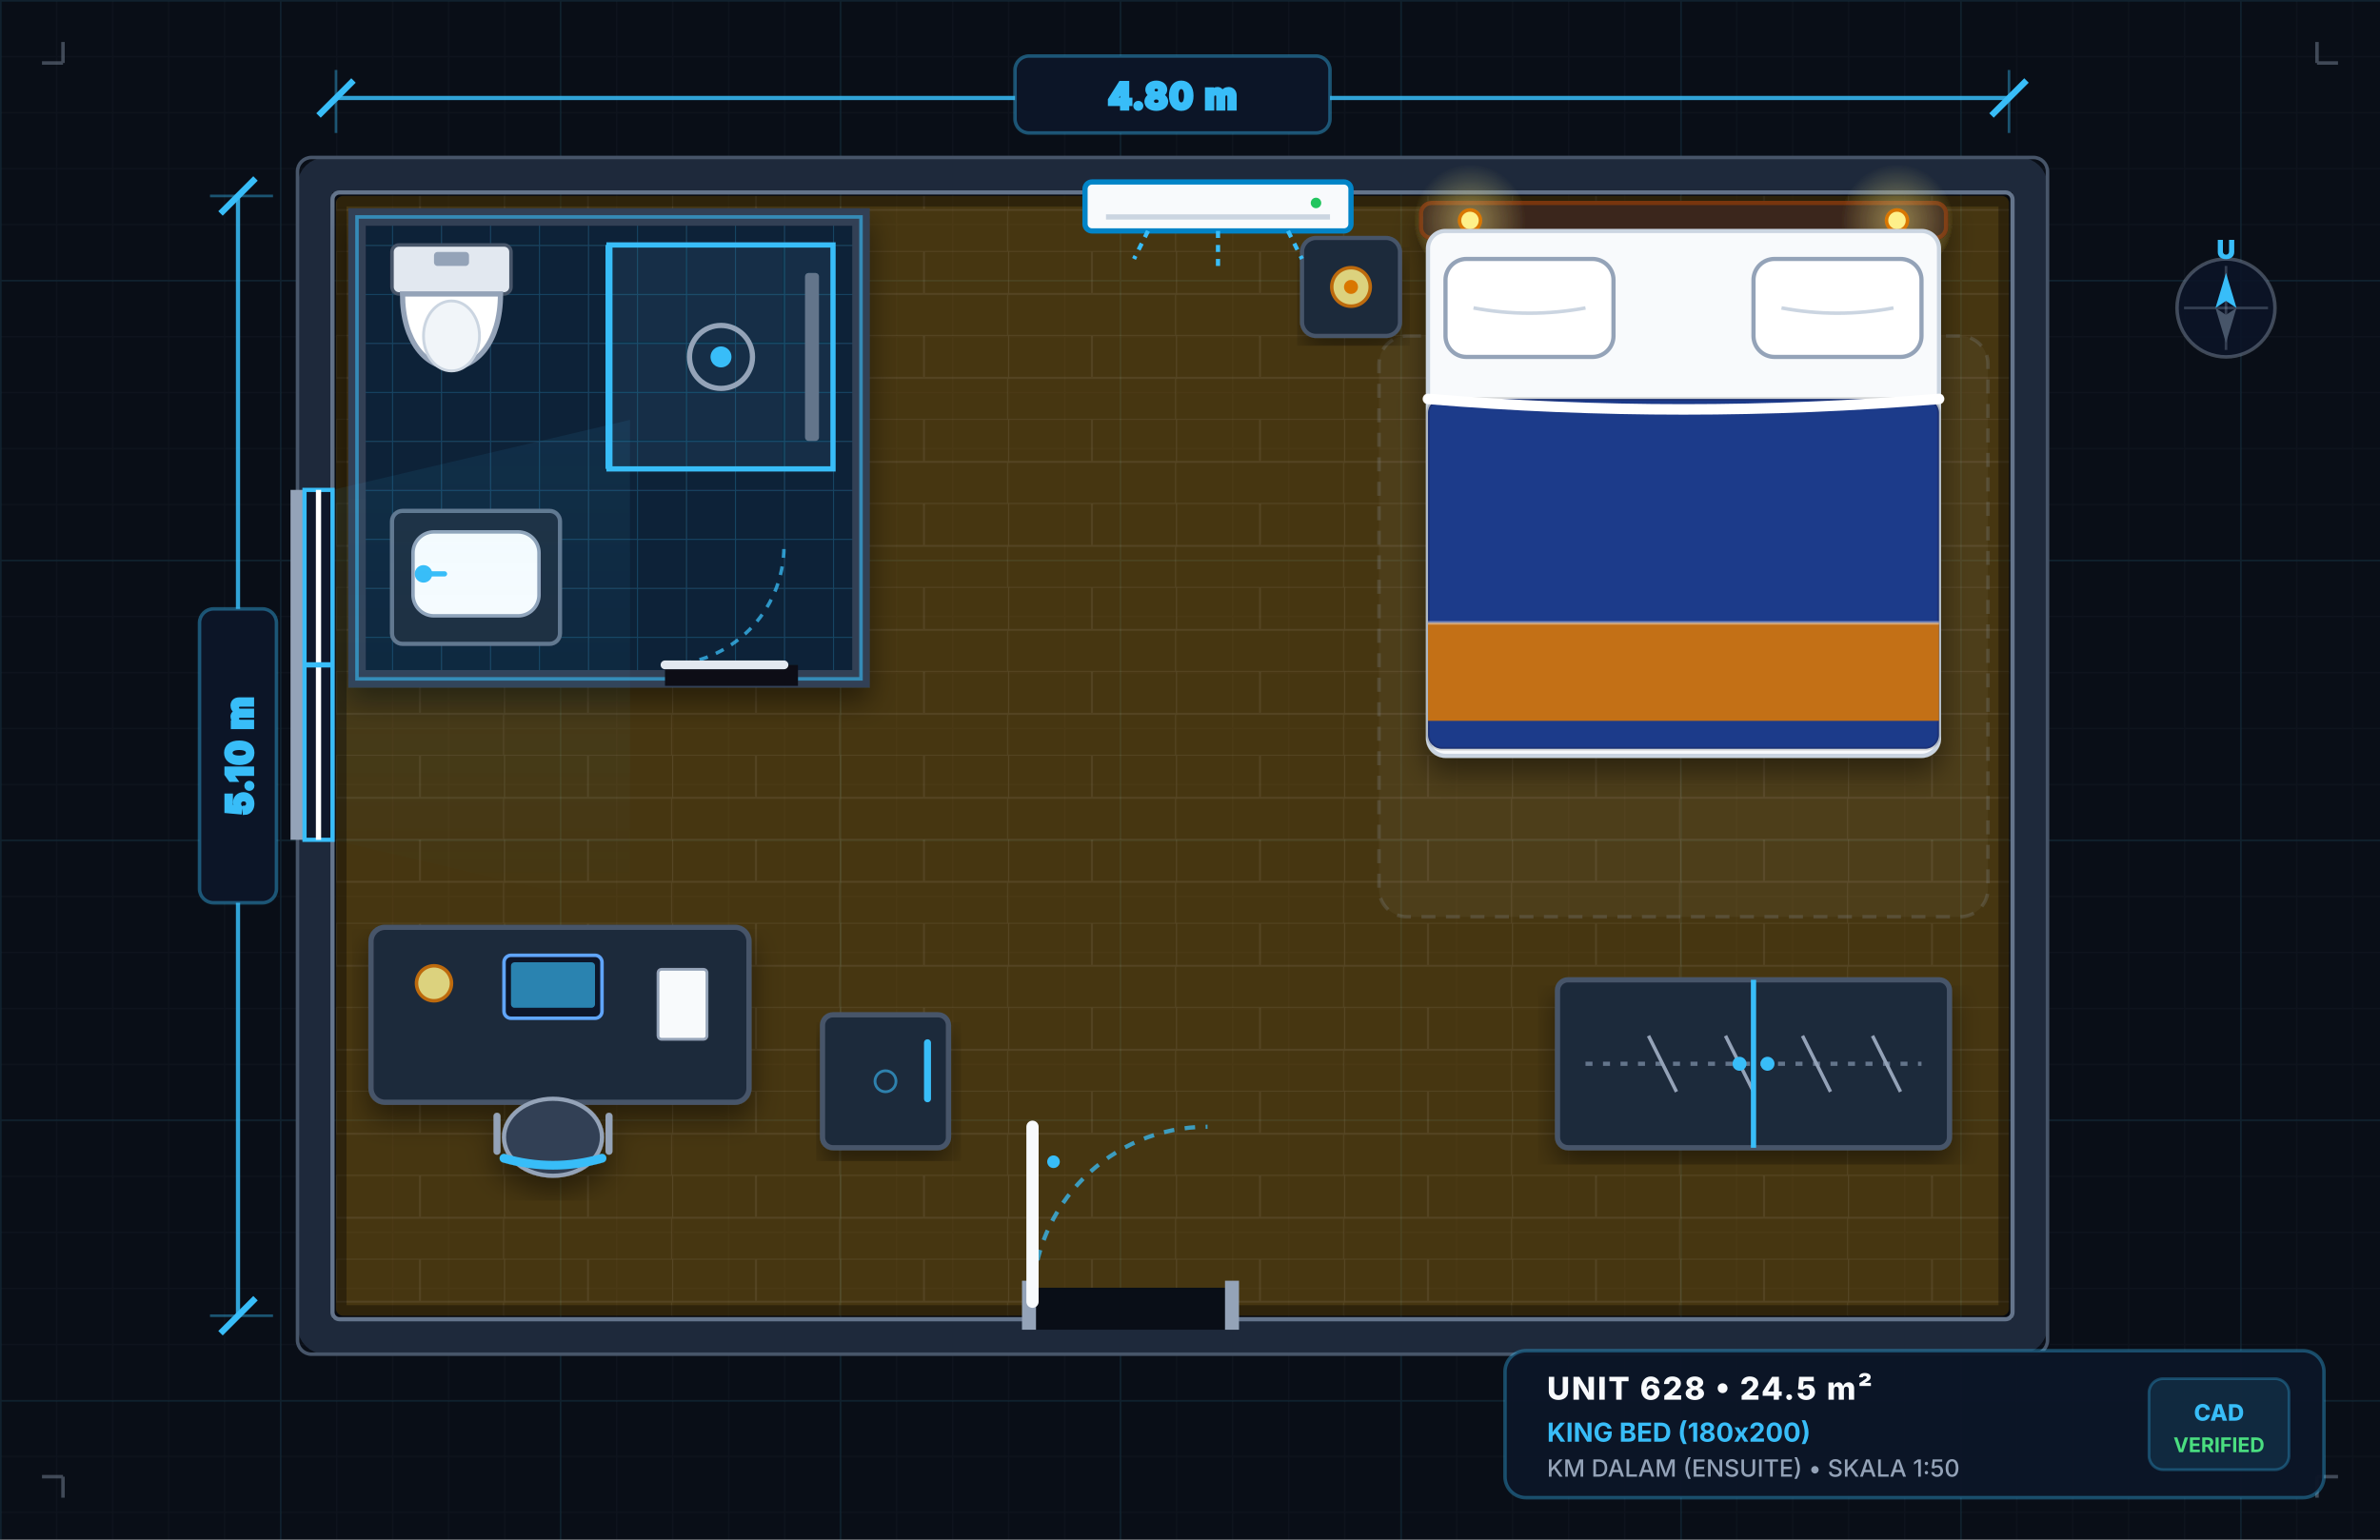
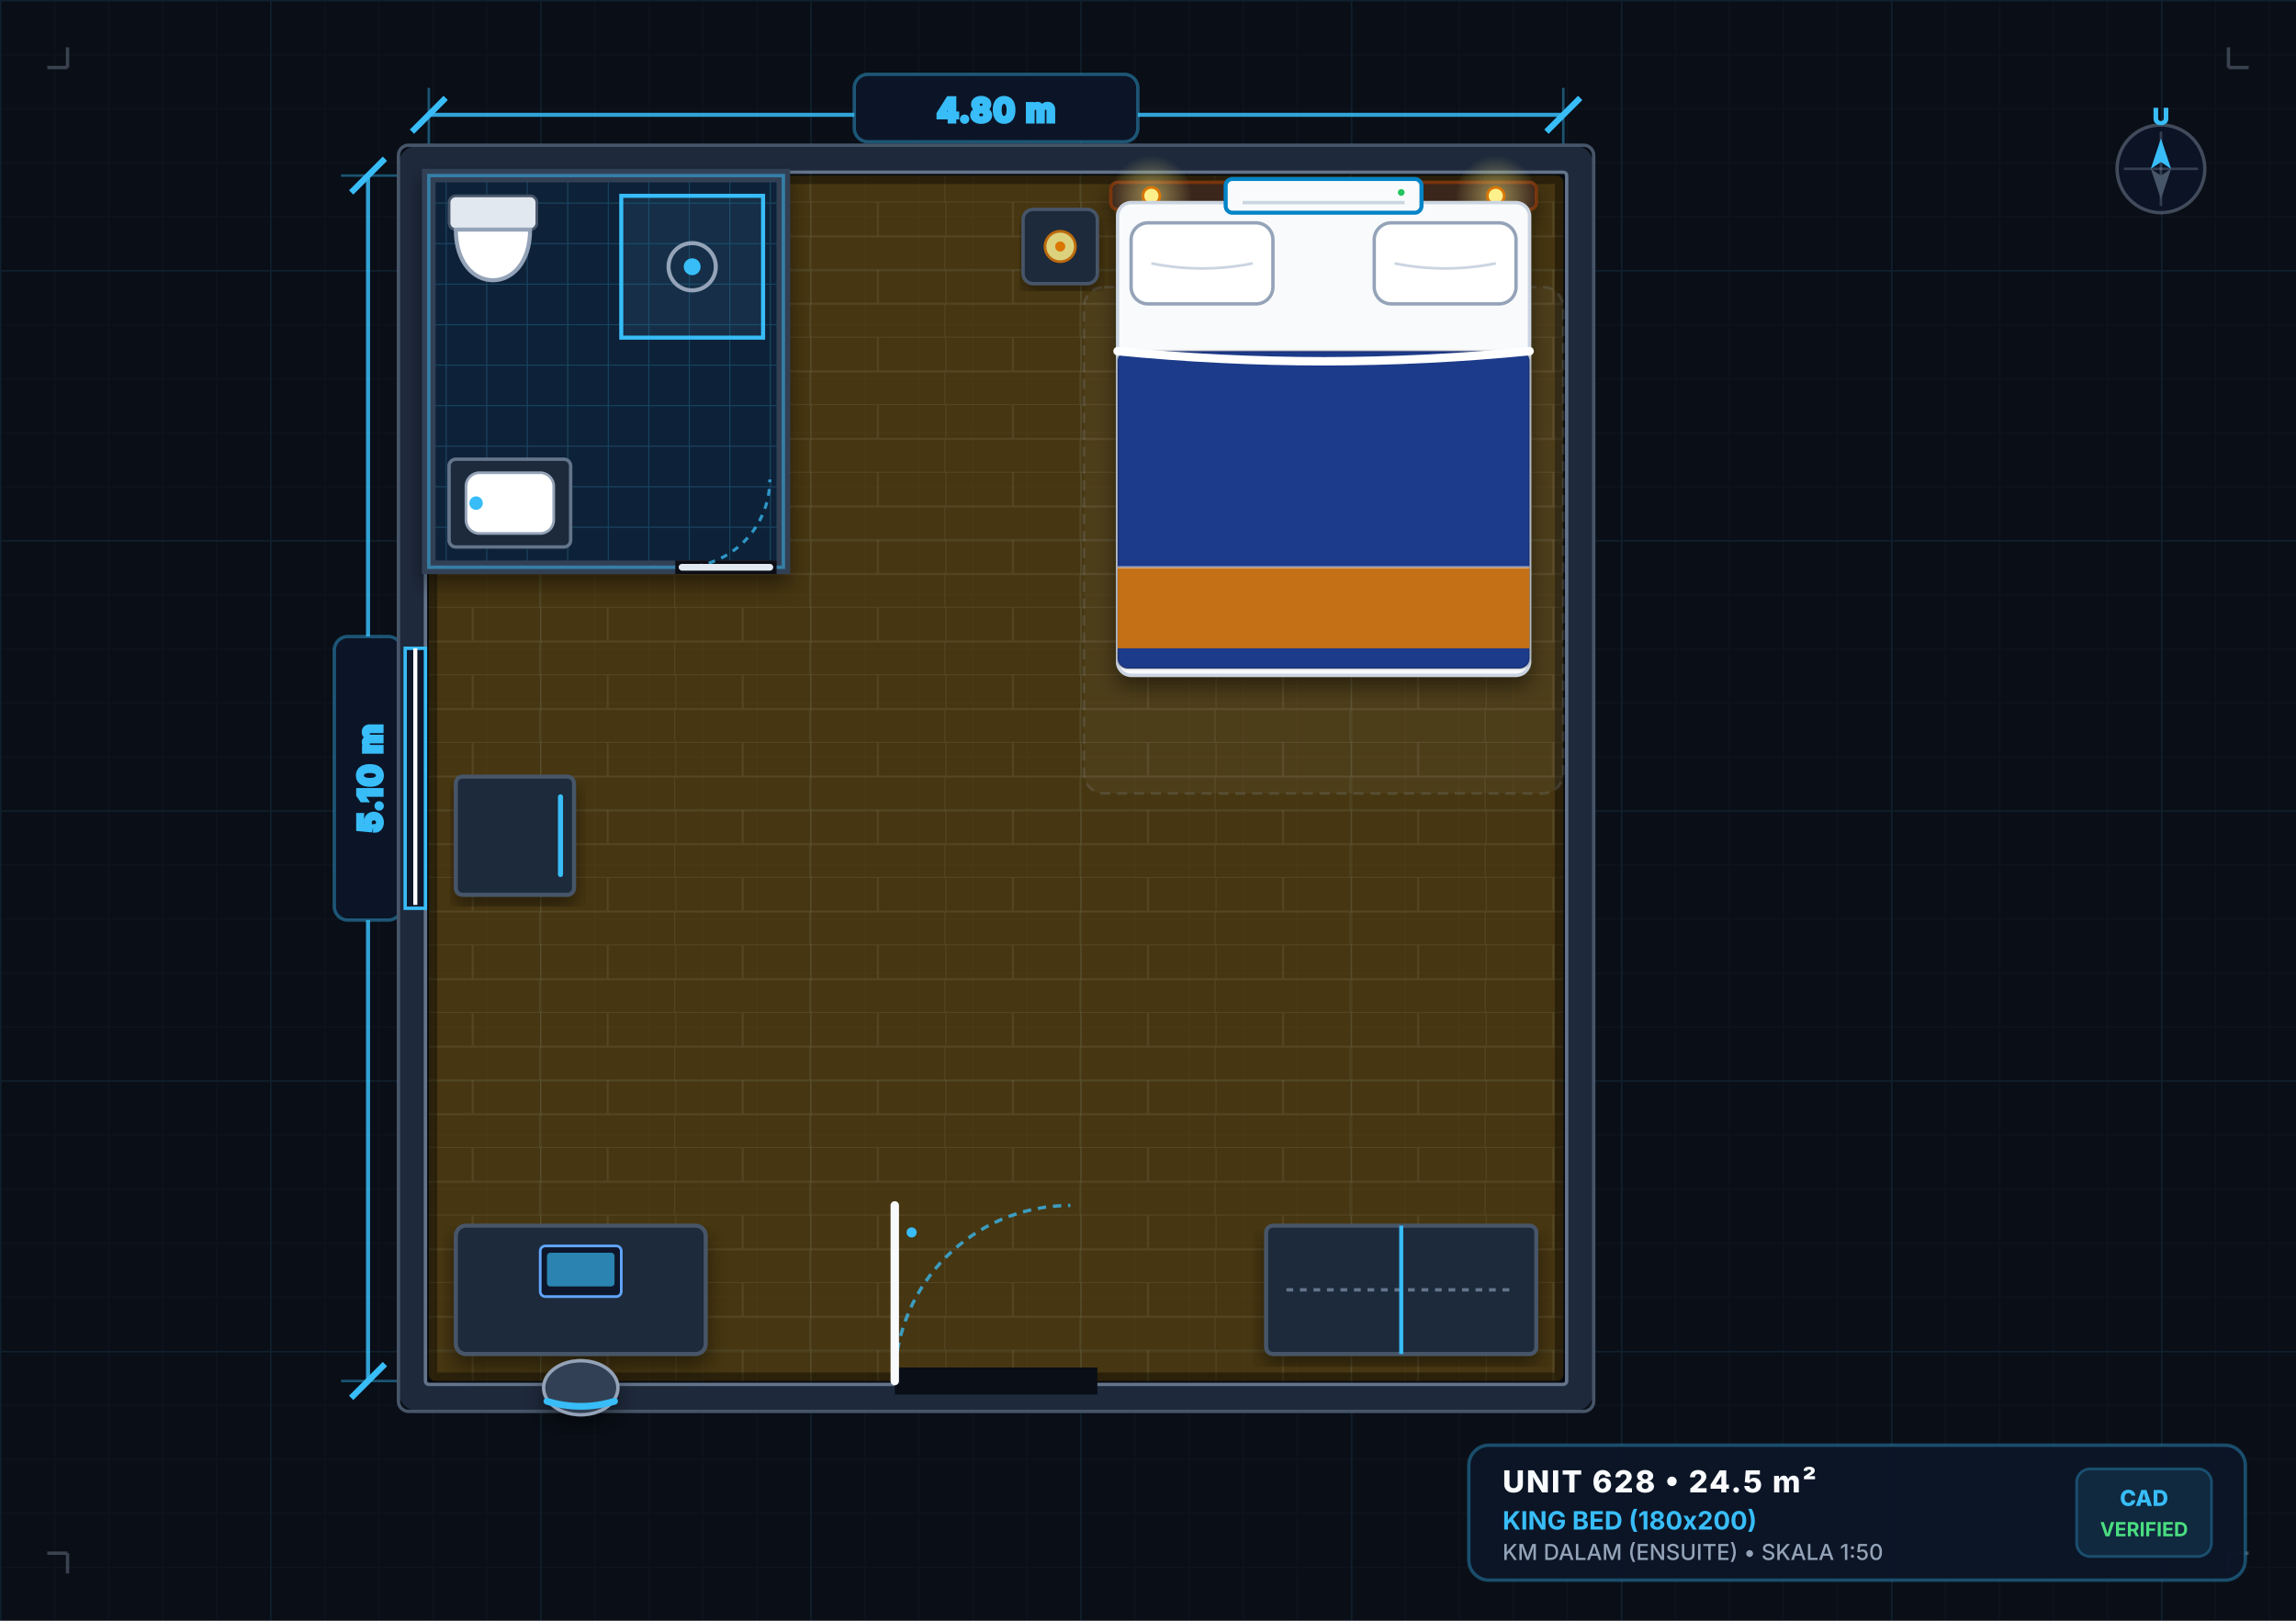
- <svg xmlns="http://www.w3.org/2000/svg" viewBox="0 0 680 440" width="100%" height="100%" style="background:#090e17; border-radius:14px; font-family:'Inter',system-ui,-apple-system,sans-serif;">
+ <svg xmlns="http://www.w3.org/2000/svg" viewBox="0 0 680 480" width="100%" height="100%" style="background:#090e17; border-radius:14px; font-family:'Inter',system-ui,-apple-system,sans-serif;">
  <defs>
    <pattern id="grid_cad_278" width="16" height="16" patternUnits="userSpaceOnUse">
      <path d="M 16 0 L 0 0 0 16" fill="none" stroke="rgba(148, 163, 184, 0.04)" stroke-width="0.75" />
    </pattern>
    <pattern id="grid_major_278" width="80" height="80" patternUnits="userSpaceOnUse">
-       <path d="M 80 0 L 0 0 0 80" fill="none" stroke="rgba(56, 189, 248, 0.08)" stroke-width="1" />
+       <path d="M 80 0 L 0 0 0 80" fill="none" stroke="rgba(56, 189, 248, 0.07)" stroke-width="1" />
    </pattern>
-     <pattern id="parquet_278" width="48" height="24" patternUnits="userSpaceOnUse">
-       <rect width="48" height="24" fill="#ca8a04" fill-opacity="0.32" />
-       <path d="M 0 12 L 48 12 M 24 0 L 24 12 M 0 24 L 48 24 M 48 12 L 48 24 M 0 0 L 0 12" fill="none" stroke="rgba(255, 255, 255, 0.07)" stroke-width="0.6" />
+     <pattern id="parquet_278" width="40" height="20" patternUnits="userSpaceOnUse">
+       <rect width="40" height="20" fill="#ca8a04" fill-opacity="0.32" />
+       <path d="M 0 10 L 40 10 M 20 0 L 20 10 M 0 20 L 40 20 M 40 10 L 40 20 M 0 0 L 0 10" fill="none" stroke="rgba(255, 255, 255, 0.08)" stroke-width="0.6" />
    </pattern>
-     <pattern id="bm_tile_278" width="14" height="14" patternUnits="userSpaceOnUse">
-       <rect width="14" height="14" fill="#0f2338" />
-       <path d="M 14 0 L 0 0 0 14" fill="none" stroke="rgba(56, 189, 248, 0.22)" stroke-width="0.6" />
+     <pattern id="bm_tile_278" width="12" height="12" patternUnits="userSpaceOnUse">
+       <rect width="12" height="12" fill="#0f2338" />
+       <path d="M 12 0 L 0 0 0 12" fill="none" stroke="rgba(56, 189, 248, 0.22)" stroke-width="0.6" />
    </pattern>
    <filter id="frost_blur_278" x="-10%" y="-10%" width="120%" height="120%">
-       <feGaussianBlur stdDeviation="5" result="blur" />
-       <feColorMatrix type="matrix" values="1 0 0 0 0  0 1 0 0 0  0 0 1 0 0  0 0 0 18 -7" />
+       <feGaussianBlur stdDeviation="4.5" result="blur" />
    </filter>
-     <pattern id="blind_hatch_278" width="10" height="10" patternTransform="rotate(45 0 0)" patternUnits="userSpaceOnUse">
-       <line x1="0" y1="0" x2="0" y2="10" stroke="rgba(244, 63, 94, 0.35)" stroke-width="1.2" stroke-dasharray="2 2" />
+     <pattern id="blind_hatch_278" width="8" height="8" patternTransform="rotate(45 0 0)" patternUnits="userSpaceOnUse">
+       <line x1="0" y1="0" x2="0" y2="8" stroke="rgba(244, 63, 94, 0.35)" stroke-width="1.2" stroke-dasharray="2 2" />
    </pattern>
-     <linearGradient id="win_light_278" x1="0%" y1="0%" x2="0%" y2="100%">
-       <stop offset="0%" stop-color="#38bdf8" stop-opacity="0.18" />
-       <stop offset="100%" stop-color="#38bdf8" stop-opacity="0.0" />
-     </linearGradient>
    <radialGradient id="lamp_glow_278">
-       <stop offset="0%" stop-color="#fef08a" stop-opacity="0.45" />
+       <stop offset="0%" stop-color="#fef08a" stop-opacity="0.5" />
      <stop offset="100%" stop-color="#fef08a" stop-opacity="0" />
    </radialGradient>
    <filter id="drop_shadow_278" x="-5%" y="-5%" width="115%" height="115%">
-       <feDropShadow dx="0" dy="4" stdDeviation="4" flood-color="#000000" flood-opacity="0.45" />
+       <feDropShadow dx="0" dy="3" stdDeviation="3" flood-color="#000000" flood-opacity="0.45" />
    </filter>
  </defs>
-   <rect width="680" height="440" fill="#090e17" />
-   <rect width="680" height="440" fill="url(#grid_cad_278)" />
-   <rect width="680" height="440" fill="url(#grid_major_278)" />
-   <g stroke="rgba(148, 163, 184, 0.4)" stroke-width="1">
-     <path d="M 12 18 L 18 18 M 18 12 L 18 18" />
-     <path d="M 668 18 L 662 18 M 662 12 L 662 18" />
-     <path d="M 12 422 L 18 422 M 18 428 L 18 422" />
-     <path d="M 668 422 L 662 422 M 662 428 L 662 422" />
+   <rect width="680" height="480" fill="#090e17" />
+   <rect width="680" height="480" fill="url(#grid_cad_278)" />
+   <rect width="680" height="480" fill="url(#grid_major_278)" />
+   <g stroke="rgba(148, 163, 184, 0.35)" stroke-width="1">
+     <path d="M 14 20 L 20 20 M 20 14 L 20 20" />
+     <path d="M 666 20 L 660 20 M 660 14 L 660 20" />
+     <path d="M 14 460 L 20 460 M 20 466 L 20 460" />
+     <path d="M 666 460 L 660 460 M 660 466 L 660 460" />
  </g>
  <g stroke="#38bdf8" stroke-width="1.2">
-     <line x1="96" y1="28" x2="574" y2="28" opacity="0.85" />
-     <line x1="91" y1="33" x2="101" y2="23" stroke-width="1.8" />
-     <line x1="569" y1="33" x2="579" y2="23" stroke-width="1.8" />
-     <line x1="96" y1="38" x2="96" y2="20" opacity="0.4" stroke-width="0.75" />
-     <line x1="574" y1="38" x2="574" y2="20" opacity="0.4" stroke-width="0.75" />
-     <rect x="290" y="16" width="90" height="22" rx="4" fill="#0c1527" stroke="rgba(56, 189, 248, 0.4)" stroke-width="1" />
-     <text x="335" y="31" fill="#38bdf8" font-size="10" font-weight="700" text-anchor="middle" letter-spacing="0.5">
+     <line x1="127" y1="34" x2="463" y2="34" opacity="0.85" />
+     <line x1="122" y1="39" x2="132" y2="29" stroke-width="1.8" />
+     <line x1="458" y1="39" x2="468" y2="29" stroke-width="1.8" />
+     <line x1="127" y1="46" x2="127" y2="26" opacity="0.4" stroke-width="0.75" />
+     <line x1="463" y1="46" x2="463" y2="26" opacity="0.4" stroke-width="0.75" />
+     <rect x="253.0" y="22" width="84" height="20" rx="4" fill="#0c1527" stroke="rgba(56, 189, 248, 0.4)" stroke-width="1" />
+     <text x="295.0" y="36" fill="#38bdf8" font-size="9.5" font-weight="700" text-anchor="middle" letter-spacing="0.5">
      4.80 m
    </text>
  </g>
  <g stroke="#38bdf8" stroke-width="1.2">
-     <line x1="68" y1="56" x2="68" y2="376" opacity="0.85" />
-     <line x1="63" y1="61" x2="73" y2="51" stroke-width="1.8" />
-     <line x1="63" y1="381" x2="73" y2="371" stroke-width="1.8" />
-     <line x1="78" y1="56" x2="60" y2="56" opacity="0.4" stroke-width="0.75" />
-     <line x1="78" y1="376" x2="60" y2="376" opacity="0.4" stroke-width="0.75" />
-     <g transform="translate(68, 216)">
-       <rect x="-42" y="-11" width="84" height="22" rx="4" fill="#0c1527" stroke="rgba(56, 189, 248, 0.4)" stroke-width="1" transform="rotate(-90)" />
-       <text x="0" y="4" fill="#38bdf8" font-size="10" font-weight="700" text-anchor="middle" letter-spacing="0.5" transform="rotate(-90)">
+     <line x1="109" y1="52" x2="109" y2="409" opacity="0.85" />
+     <line x1="104" y1="57" x2="114" y2="47" stroke-width="1.8" />
+     <line x1="104" y1="414" x2="114" y2="404" stroke-width="1.8" />
+     <line x1="121" y1="52" x2="101" y2="52" opacity="0.4" stroke-width="0.75" />
+     <line x1="121" y1="409" x2="101" y2="409" opacity="0.4" stroke-width="0.75" />
+     <g transform="translate(109, 230.5)">
+       <rect x="-42" y="-10" width="84" height="20" rx="4" fill="#0c1527" stroke="rgba(56, 189, 248, 0.4)" stroke-width="1" transform="rotate(-90)" />
+       <text x="0" y="4" fill="#38bdf8" font-size="9.5" font-weight="700" text-anchor="middle" letter-spacing="0.5" transform="rotate(-90)">
        5.10 m
      </text>
    </g>
  </g>
-   <rect x="96" y="56" width="478" height="320" rx="2" fill="url(#parquet_278)" />
-   <rect x="96" y="56" width="478" height="320" fill="none" stroke="rgba(0, 0, 0, 0.35)" stroke-width="6" />
-   <rect x="90" y="50" width="490" height="332" fill="none" stroke="#1e293b" stroke-width="10" rx="3" />
-   <rect x="85" y="45" width="500" height="342" fill="none" stroke="#475569" stroke-width="1" rx="4" />
-   <rect x="95" y="55" width="480" height="322" fill="none" stroke="#64748b" stroke-width="1.2" rx="2" />
+   <rect x="127" y="52" width="336" height="357" rx="2" fill="url(#parquet_278)" />
+   <rect x="127" y="52" width="336" height="357" fill="none" stroke="rgba(0, 0, 0, 0.38)" stroke-width="5" />
+   <rect x="122" y="47" width="346" height="367" fill="none" stroke="#1e293b" stroke-width="8" rx="2" />
+   <rect x="118" y="43" width="354" height="375" fill="none" stroke="#475569" stroke-width="1" rx="3" />
+   <rect x="126" y="51" width="338" height="359" fill="none" stroke="#64748b" stroke-width="1" rx="1" />
  <g id="ensuite_bathroom" filter="url(#drop_shadow_278)">
-     <rect x="102" y="62" width="144" height="132" fill="url(#bm_tile_278)" stroke="#334155" stroke-width="5" />
-     <rect x="102" y="62" width="144" height="132" fill="none" stroke="#38bdf8" stroke-width="1" opacity="0.6" />
-     <rect x="174" y="70" width="64" height="64" fill="rgba(56, 189, 248, 0.08)" stroke="#38bdf8" stroke-width="1.5" />
-     <line x1="174" y1="70" x2="174" y2="134" stroke="#38bdf8" stroke-width="2" />
-     <circle cx="206" cy="102" r="9" fill="none" stroke="#94a3b8" stroke-width="1.5" />
-     <circle cx="206" cy="102" r="3" fill="#38bdf8" />
-     <rect x="230" y="78" width="4" height="48" rx="1" fill="#64748b" />
-     <rect x="112" y="70" width="34" height="14" rx="2" fill="#e2e8f0" stroke="#475569" stroke-width="1" />
-     <rect x="124" y="72" width="10" height="4" rx="1" fill="#94a3b8" />
-     <path d="M 115 84 C 115 112 143 112 143 84 Z" fill="#ffffff" stroke="#94a3b8" stroke-width="1.5" />
-     <ellipse cx="129" cy="96" rx="8" ry="10" fill="#f1f5f9" stroke="#cbd5e1" stroke-width="0.8" />
-     <rect x="112" y="146" width="48" height="38" rx="3" fill="#1e293b" stroke="#64748b" stroke-width="1.2" />
-     <rect x="118" y="152" width="36" height="24" rx="6" fill="#ffffff" stroke="#94a3b8" stroke-width="1" />
-     <circle cx="121" cy="164" r="2.5" fill="#38bdf8" />
-     <line x1="121" y1="164" x2="127" y2="164" stroke="#38bdf8" stroke-width="1.5" stroke-linecap="round" />
-     <rect x="190" y="190" width="38" height="6" fill="#090e17" />
-     <path d="M 190 190 A 34 34 0 0 0 224 156" fill="none" stroke="#38bdf8" stroke-width="1" stroke-dasharray="2.5 2.5" opacity="0.75" />
-     <line x1="190" y1="190" x2="224" y2="190" stroke="#e2e8f0" stroke-width="2.5" stroke-linecap="round" />
+     <rect x="127" y="52" width="105" height="116" fill="url(#bm_tile_278)" stroke="#334155" stroke-width="4" />
+     <rect x="127" y="52" width="105" height="116" fill="none" stroke="#38bdf8" stroke-width="1" opacity="0.5" />
+     <rect x="184" y="58" width="42" height="42" fill="rgba(56, 189, 248, 0.08)" stroke="#38bdf8" stroke-width="1.2" />
+     <circle cx="205" cy="79" r="7" fill="none" stroke="#94a3b8" stroke-width="1.2" />
+     <circle cx="205" cy="79" r="2.5" fill="#38bdf8" />
+     <rect x="133" y="58" width="26" height="10" rx="2" fill="#e2e8f0" stroke="#475569" stroke-width="0.8" />
+     <path d="M 135 68 C 135 88 157 88 157 68 Z" fill="#ffffff" stroke="#94a3b8" stroke-width="1.2" />
+     <rect x="133" y="136" width="36" height="26" rx="2" fill="#1e293b" stroke="#64748b" stroke-width="1" />
+     <rect x="138" y="140" width="26" height="18" rx="4" fill="#ffffff" stroke="#94a3b8" stroke-width="0.8" />
+     <circle cx="141" cy="149" r="2" fill="#38bdf8" />
+     <rect x="200" y="166" width="30" height="4" fill="#090e17" />
+     <path d="M 202 168 A 26 26 0 0 0 228 142" fill="none" stroke="#38bdf8" stroke-width="0.9" stroke-dasharray="2 2" opacity="0.75" />
+     <line x1="202" y1="168" x2="228" y2="168" stroke="#e2e8f0" stroke-width="2" stroke-linecap="round" />
  </g>
-   <rect x="394" y="96" width="174" height="166" rx="8" fill="rgba(255, 255, 255, 0.04)" stroke="rgba(148, 163, 184, 0.2)" stroke-width="1" stroke-dasharray="4 3" />
+   <rect x="321" y="85" width="142" height="150" rx="6" fill="rgba(255, 255, 255, 0.04)" stroke="rgba(148, 163, 184, 0.18)" stroke-width="0.8" stroke-dasharray="3 2" />
  <g id="bed_unit" filter="url(#drop_shadow_278)">
-     <rect x="406" y="58" width="150" height="10" rx="3" fill="#3b271d" stroke="#78350f" stroke-width="1.2" />
-     <circle cx="420" cy="63" r="16" fill="url(#lamp_glow_278)" />
-     <circle cx="542" cy="63" r="16" fill="url(#lamp_glow_278)" />
-     <circle cx="420" cy="63" r="3" fill="#fef08a" stroke="#d97706" stroke-width="1" />
-     <circle cx="542" cy="63" r="3" fill="#fef08a" stroke="#d97706" stroke-width="1" />
-     <rect x="408" y="66" width="146" height="150" rx="5" fill="#f8fafc" stroke="#cbd5e1" stroke-width="1.2" />
-     <rect x="408" y="114" width="146" height="100" rx="4" fill="#1e3a8a" stroke="rgba(0,0,0,0.15)" stroke-width="1" />
-     <path d="M 408 114 Q 481.0 120 554 114" fill="none" stroke="#ffffff" stroke-width="3" stroke-linecap="round" />
-     <rect x="408" y="178" width="146" height="28" fill="#d97706" opacity="0.88" />
-     <line x1="408" y1="178" x2="554" y2="178" stroke="rgba(255,255,255,0.4)" stroke-width="1" />
-     <rect x="413" y="74" width="48" height="28" rx="6" fill="#ffffff" stroke="#94a3b8" stroke-width="1.2" />
-     <path d="M 421 88 Q 437.0 91 453 88" fill="none" stroke="#cbd5e1" stroke-width="1" />
-     <rect x="501" y="74" width="48" height="28" rx="6" fill="#ffffff" stroke="#94a3b8" stroke-width="1.2" />
-     <path d="M 509 88 Q 525.0 91 541 88" fill="none" stroke="#cbd5e1" stroke-width="1" />
+     <rect x="329" y="54" width="126" height="8" rx="2" fill="#3b271d" stroke="#78350f" stroke-width="1" />
+     <circle cx="341" cy="58" r="12" fill="url(#lamp_glow_278)" />
+     <circle cx="443" cy="58" r="12" fill="url(#lamp_glow_278)" />
+     <circle cx="341" cy="58" r="2.5" fill="#fef08a" stroke="#d97706" stroke-width="0.8" />
+     <circle cx="443" cy="58" r="2.5" fill="#fef08a" stroke="#d97706" stroke-width="0.8" />
+     <rect x="331" y="60" width="122" height="140" rx="4" fill="#f8fafc" stroke="#cbd5e1" stroke-width="1" />
+     <rect x="331" y="104" width="122" height="94" rx="3" fill="#1e3a8a" stroke="rgba(0,0,0,0.15)" stroke-width="0.8" />
+     <path d="M 331 104 Q 392.0 110 453 104" fill="none" stroke="#ffffff" stroke-width="2.5" stroke-linecap="round" />
+     <rect x="331" y="168" width="122" height="24" fill="#d97706" opacity="0.88" />
+     <line x1="331" y1="168" x2="453" y2="168" stroke="rgba(255,255,255,0.4)" stroke-width="0.8" />
+     <rect x="335" y="66" width="42" height="24" rx="5" fill="#ffffff" stroke="#94a3b8" stroke-width="1" />
+     <path d="M 341 78 Q 356.0 81 371 78" fill="none" stroke="#cbd5e1" stroke-width="0.8" />
+     <rect x="407" y="66" width="42" height="24" rx="5" fill="#ffffff" stroke="#94a3b8" stroke-width="1" />
+     <path d="M 413 78 Q 428.0 81 443 78" fill="none" stroke="#cbd5e1" stroke-width="0.8" />
  </g>
  <g filter="url(#drop_shadow_278)">
-     <rect x="372" y="68" width="28" height="28" rx="4" fill="#1e293b" stroke="#475569" stroke-width="1.2" />
-     <circle cx="386" cy="82" r="5.5" fill="#fef08a" stroke="#d97706" stroke-width="1" opacity="0.85" />
-     <circle cx="386" cy="82" r="2" fill="#d97706" />
+     <rect x="303" y="62" width="22" height="22" rx="3" fill="#1e293b" stroke="#475569" stroke-width="1" />
+     <circle cx="314" cy="73" r="4.5" fill="#fef08a" stroke="#d97706" stroke-width="0.8" opacity="0.85" />
+     <circle cx="314" cy="73" r="1.5" fill="#d97706" />
  </g>
  <g id="wardrobe" filter="url(#drop_shadow_278)">
-     <rect x="445" y="280" width="112" height="48" rx="3" fill="#1e293b" stroke="#475569" stroke-width="1.5" />
-     <line x1="453" y1="304" x2="549" y2="304" stroke="#64748b" stroke-width="1.2" stroke-dasharray="2 3" />
-     <line x1="471" y1="296" x2="479" y2="312" stroke="#94a3b8" stroke-width="1" />
-     <line x1="493" y1="296" x2="501" y2="312" stroke="#94a3b8" stroke-width="1" />
-     <line x1="515" y1="296" x2="523" y2="312" stroke="#94a3b8" stroke-width="1" />
-     <line x1="535" y1="296" x2="543" y2="312" stroke="#94a3b8" stroke-width="1" />
-     <line x1="501" y1="280" x2="501" y2="328" stroke="#38bdf8" stroke-width="1.5" />
-     <circle cx="497" cy="304" r="2" fill="#38bdf8" />
-     <circle cx="505" cy="304" r="2" fill="#38bdf8" />
+     <rect x="375" y="363" width="80" height="38" rx="2" fill="#1e293b" stroke="#475569" stroke-width="1.2" />
+     <line x1="381" y1="382.0" x2="449" y2="382.0" stroke="#64748b" stroke-width="1" stroke-dasharray="2 2" />
+     <line x1="415.0" y1="363" x2="415.0" y2="401" stroke="#38bdf8" stroke-width="1.2" />
  </g>
  <g id="desk_setup" filter="url(#drop_shadow_278)">
-     <rect x="106" y="265" width="108" height="50" rx="4" fill="#1e293b" stroke="#475569" stroke-width="1.5" />
-     <rect x="144" y="273" width="28" height="18" rx="2" fill="#0f172a" stroke="#60a5fa" stroke-width="1" />
-     <rect x="146" y="275" width="24" height="13" rx="1" fill="#38bdf8" opacity="0.65" />
-     <circle cx="124" cy="281" r="5" fill="#fef08a" stroke="#d97706" stroke-width="1" opacity="0.85" />
-     <rect x="188" y="277" width="14" height="20" rx="1" fill="#f8fafc" stroke="#94a3b8" stroke-width="0.8" />
-     <ellipse cx="158" cy="325" rx="14" ry="11" fill="#334155" stroke="#94a3b8" stroke-width="1.2" />
-     <path d="M 144 331 Q 158 335 172 331" fill="none" stroke="#38bdf8" stroke-width="2.5" stroke-linecap="round" />
-     <line x1="142" y1="319" x2="142" y2="329" stroke="#94a3b8" stroke-width="2" stroke-linecap="round" />
-     <line x1="174" y1="319" x2="174" y2="329" stroke="#94a3b8" stroke-width="2" stroke-linecap="round" />
+     <rect x="135" y="363" width="74" height="38" rx="3" fill="#1e293b" stroke="#475569" stroke-width="1.2" />
+     <rect x="160.0" y="369" width="24" height="15" rx="1.5" fill="#0f172a" stroke="#60a5fa" stroke-width="0.8" />
+     <rect x="162.0" y="371" width="20" height="10" rx="1" fill="#38bdf8" opacity="0.65" />
+     <ellipse cx="172.0" cy="411" rx="11" ry="8" fill="#334155" stroke="#94a3b8" stroke-width="1" />
+     <path d="M 162.0 415 Q 172.0 418 182.0 415" fill="none" stroke="#38bdf8" stroke-width="2" stroke-linecap="round" />
  </g>
  <g id="ac_unit">
-     <rect x="310" y="52" width="76" height="14" rx="2" fill="#f8fafc" stroke="#0284c7" stroke-width="1.5" />
-     <line x1="316" y1="62" x2="380" y2="62" stroke="#cbd5e1" stroke-width="1.5" />
-     <line x1="328" y1="66" x2="324" y2="74" stroke="#38bdf8" stroke-width="1.2" stroke-dasharray="2 2" />
-     <line x1="348" y1="66" x2="348" y2="76" stroke="#38bdf8" stroke-width="1.2" stroke-dasharray="2 2" />
-     <line x1="368" y1="66" x2="372" y2="74" stroke="#38bdf8" stroke-width="1.2" stroke-dasharray="2 2" />
-     <circle cx="376" cy="58" r="1.5" fill="#22c55e" />
+     <rect x="363" y="53" width="58" height="10" rx="2" fill="#f8fafc" stroke="#0284c7" stroke-width="1.2" />
+     <line x1="368" y1="60" x2="416" y2="60" stroke="#cbd5e1" stroke-width="1" />
+     <circle cx="415" cy="57" r="1" fill="#22c55e" />
  </g>
  <g id="fridge" filter="url(#drop_shadow_278)">
-     <rect x="235" y="290" width="36" height="38" rx="3" fill="#1e293b" stroke="#475569" stroke-width="1.5" />
-     <line x1="265" y1="298" x2="265" y2="314" stroke="#38bdf8" stroke-width="2" stroke-linecap="round" />
-     <circle cx="253" cy="309" r="3" fill="none" stroke="#38bdf8" stroke-width="0.8" opacity="0.6" />
+     <rect x="135" y="230" width="35" height="35" rx="2" fill="#1e293b" stroke="#475569" stroke-width="1.2" />
+     <line x1="166" y1="236" x2="166" y2="259" stroke="#38bdf8" stroke-width="1.5" stroke-linecap="round" />
  </g>
  <g id="window_left">
-     <polygon points="95,140 180,120 180,260 95,240" fill="url(#win_light_278)" opacity="0.45" />
-     <rect x="83" y="140" width="4" height="100" fill="#94a3b8" />
-     <rect x="87" y="140" width="8" height="100" fill="#0f172a" stroke="#38bdf8" stroke-width="1.2" />
-     <line x1="91" y1="140" x2="91" y2="240" stroke="#ffffff" stroke-width="1.5" />
-     <line x1="87" y1="190" x2="95" y2="190" stroke="#38bdf8" stroke-width="1.5" />
+     <rect x="120" y="192" width="6" height="77" fill="#0f172a" stroke="#38bdf8" stroke-width="1" />
+     <line x1="123" y1="192" x2="123" y2="268" stroke="#ffffff" stroke-width="1.2" />
  </g>
  <g id="main_door">
-     <rect x="295" y="368" width="56" height="12" fill="#090e17" />
-     <rect x="292" y="366" width="4" height="14" fill="#94a3b8" />
-     <rect x="350" y="366" width="4" height="14" fill="#94a3b8" />
-     <path d="M 295 372 A 50 50 0 0 1 345 322" fill="none" stroke="#38bdf8" stroke-width="1.2" stroke-dasharray="3 3" opacity="0.75" />
-     <line x1="295" y1="372" x2="295" y2="322" stroke="#f8fafc" stroke-width="3.5" stroke-linecap="round" />
-     <circle cx="301" cy="332" r="1.8" fill="#38bdf8" />
+     <rect x="265" y="405" width="60" height="8" fill="#090e17" />
+     <path d="M 265 409 A 52 52 0 0 1 317 357" fill="none" stroke="#38bdf8" stroke-width="1" stroke-dasharray="2.5 2" opacity="0.75" />
+     <line x1="265" y1="409" x2="265" y2="357" stroke="#f8fafc" stroke-width="2.5" stroke-linecap="round" />
+     <circle cx="270" cy="365" r="1.5" fill="#38bdf8" />
  </g>
-   <g id="title_block" transform="translate(430, 386)">
-     <rect x="0" y="0" width="234" height="42" rx="6" fill="rgba(12, 21, 39, 0.96)" stroke="rgba(56, 189, 248, 0.35)" stroke-width="1" />
-     <text x="12" y="14" fill="#f8fafc" font-size="9" font-weight="800" letter-spacing="0.5">
+   <g id="title_block" transform="translate(435, 428)">
+     <rect x="0" y="0" width="230" height="40" rx="6" fill="rgba(12, 21, 39, 0.96)" stroke="rgba(56, 189, 248, 0.35)" stroke-width="1" />
+     <text x="10" y="14" fill="#f8fafc" font-size="9" font-weight="800" letter-spacing="0.5">
      UNIT 628 • 24.5 m²
    </text>
-     <text x="12" y="26" fill="#38bdf8" font-size="7.5" font-weight="700">
+     <text x="10" y="25" fill="#38bdf8" font-size="7.5" font-weight="700">
      KING BED (180x200)
    </text>
-     <text x="12" y="36" fill="#94a3b8" font-size="6.8" font-weight="500">
+     <text x="10" y="34" fill="#94a3b8" font-size="6.5" font-weight="500">
      KM DALAM (ENSUITE) • SKALA 1:50
    </text>
-     <rect x="184" y="8" width="40" height="26" rx="4" fill="rgba(56, 189, 248, 0.12)" stroke="rgba(56, 189, 248, 0.3)" stroke-width="0.8" />
-     <text x="204" y="20" fill="#38bdf8" font-size="6.5" font-weight="800" text-anchor="middle">CAD</text>
-     <text x="204" y="29" fill="#4ade80" font-size="5.8" font-weight="700" text-anchor="middle">VERIFIED</text>
+     <rect x="180" y="7" width="40" height="26" rx="4" fill="rgba(56, 189, 248, 0.12)" stroke="rgba(56, 189, 248, 0.3)" stroke-width="0.8" />
+     <text x="200" y="18" fill="#38bdf8" font-size="6.5" font-weight="800" text-anchor="middle">CAD</text>
+     <text x="200" y="27" fill="#4ade80" font-size="5.8" font-weight="700" text-anchor="middle">VERIFIED</text>
  </g>
-   <g id="north_compass" transform="translate(620, 72)">
-     <circle cx="16" cy="16" r="14" fill="rgba(12, 21, 39, 0.9)" stroke="rgba(148, 163, 184, 0.4)" stroke-width="1" />
-     <line x1="16" y1="4" x2="16" y2="28" stroke="rgba(148, 163, 184, 0.3)" stroke-width="0.75" />
-     <line x1="4" y1="16" x2="28" y2="16" stroke="rgba(148, 163, 184, 0.3)" stroke-width="0.75" />
-     <polygon points="16,6 19,16 16,14 13,16" fill="#38bdf8" />
-     <polygon points="16,26 19,16 16,18 13,16" fill="#475569" />
-     <text x="16" y="2" fill="#38bdf8" font-size="7.5" font-weight="900" text-anchor="middle">U</text>
+   <g id="north_compass" transform="translate(625, 35)">
+     <circle cx="15" cy="15" r="13" fill="rgba(12, 21, 39, 0.9)" stroke="rgba(148, 163, 184, 0.4)" stroke-width="1" />
+     <line x1="15" y1="4" x2="15" y2="26" stroke="rgba(148, 163, 184, 0.3)" stroke-width="0.75" />
+     <line x1="4" y1="15" x2="26" y2="15" stroke="rgba(148, 163, 184, 0.3)" stroke-width="0.75" />
+     <polygon points="15,6 18,15 15,13 12,15" fill="#38bdf8" />
+     <polygon points="15,24 18,15 15,17 12,15" fill="#475569" />
+     <text x="15" y="2" fill="#38bdf8" font-size="7" font-weight="900" text-anchor="middle">U</text>
  </g>
</svg>
